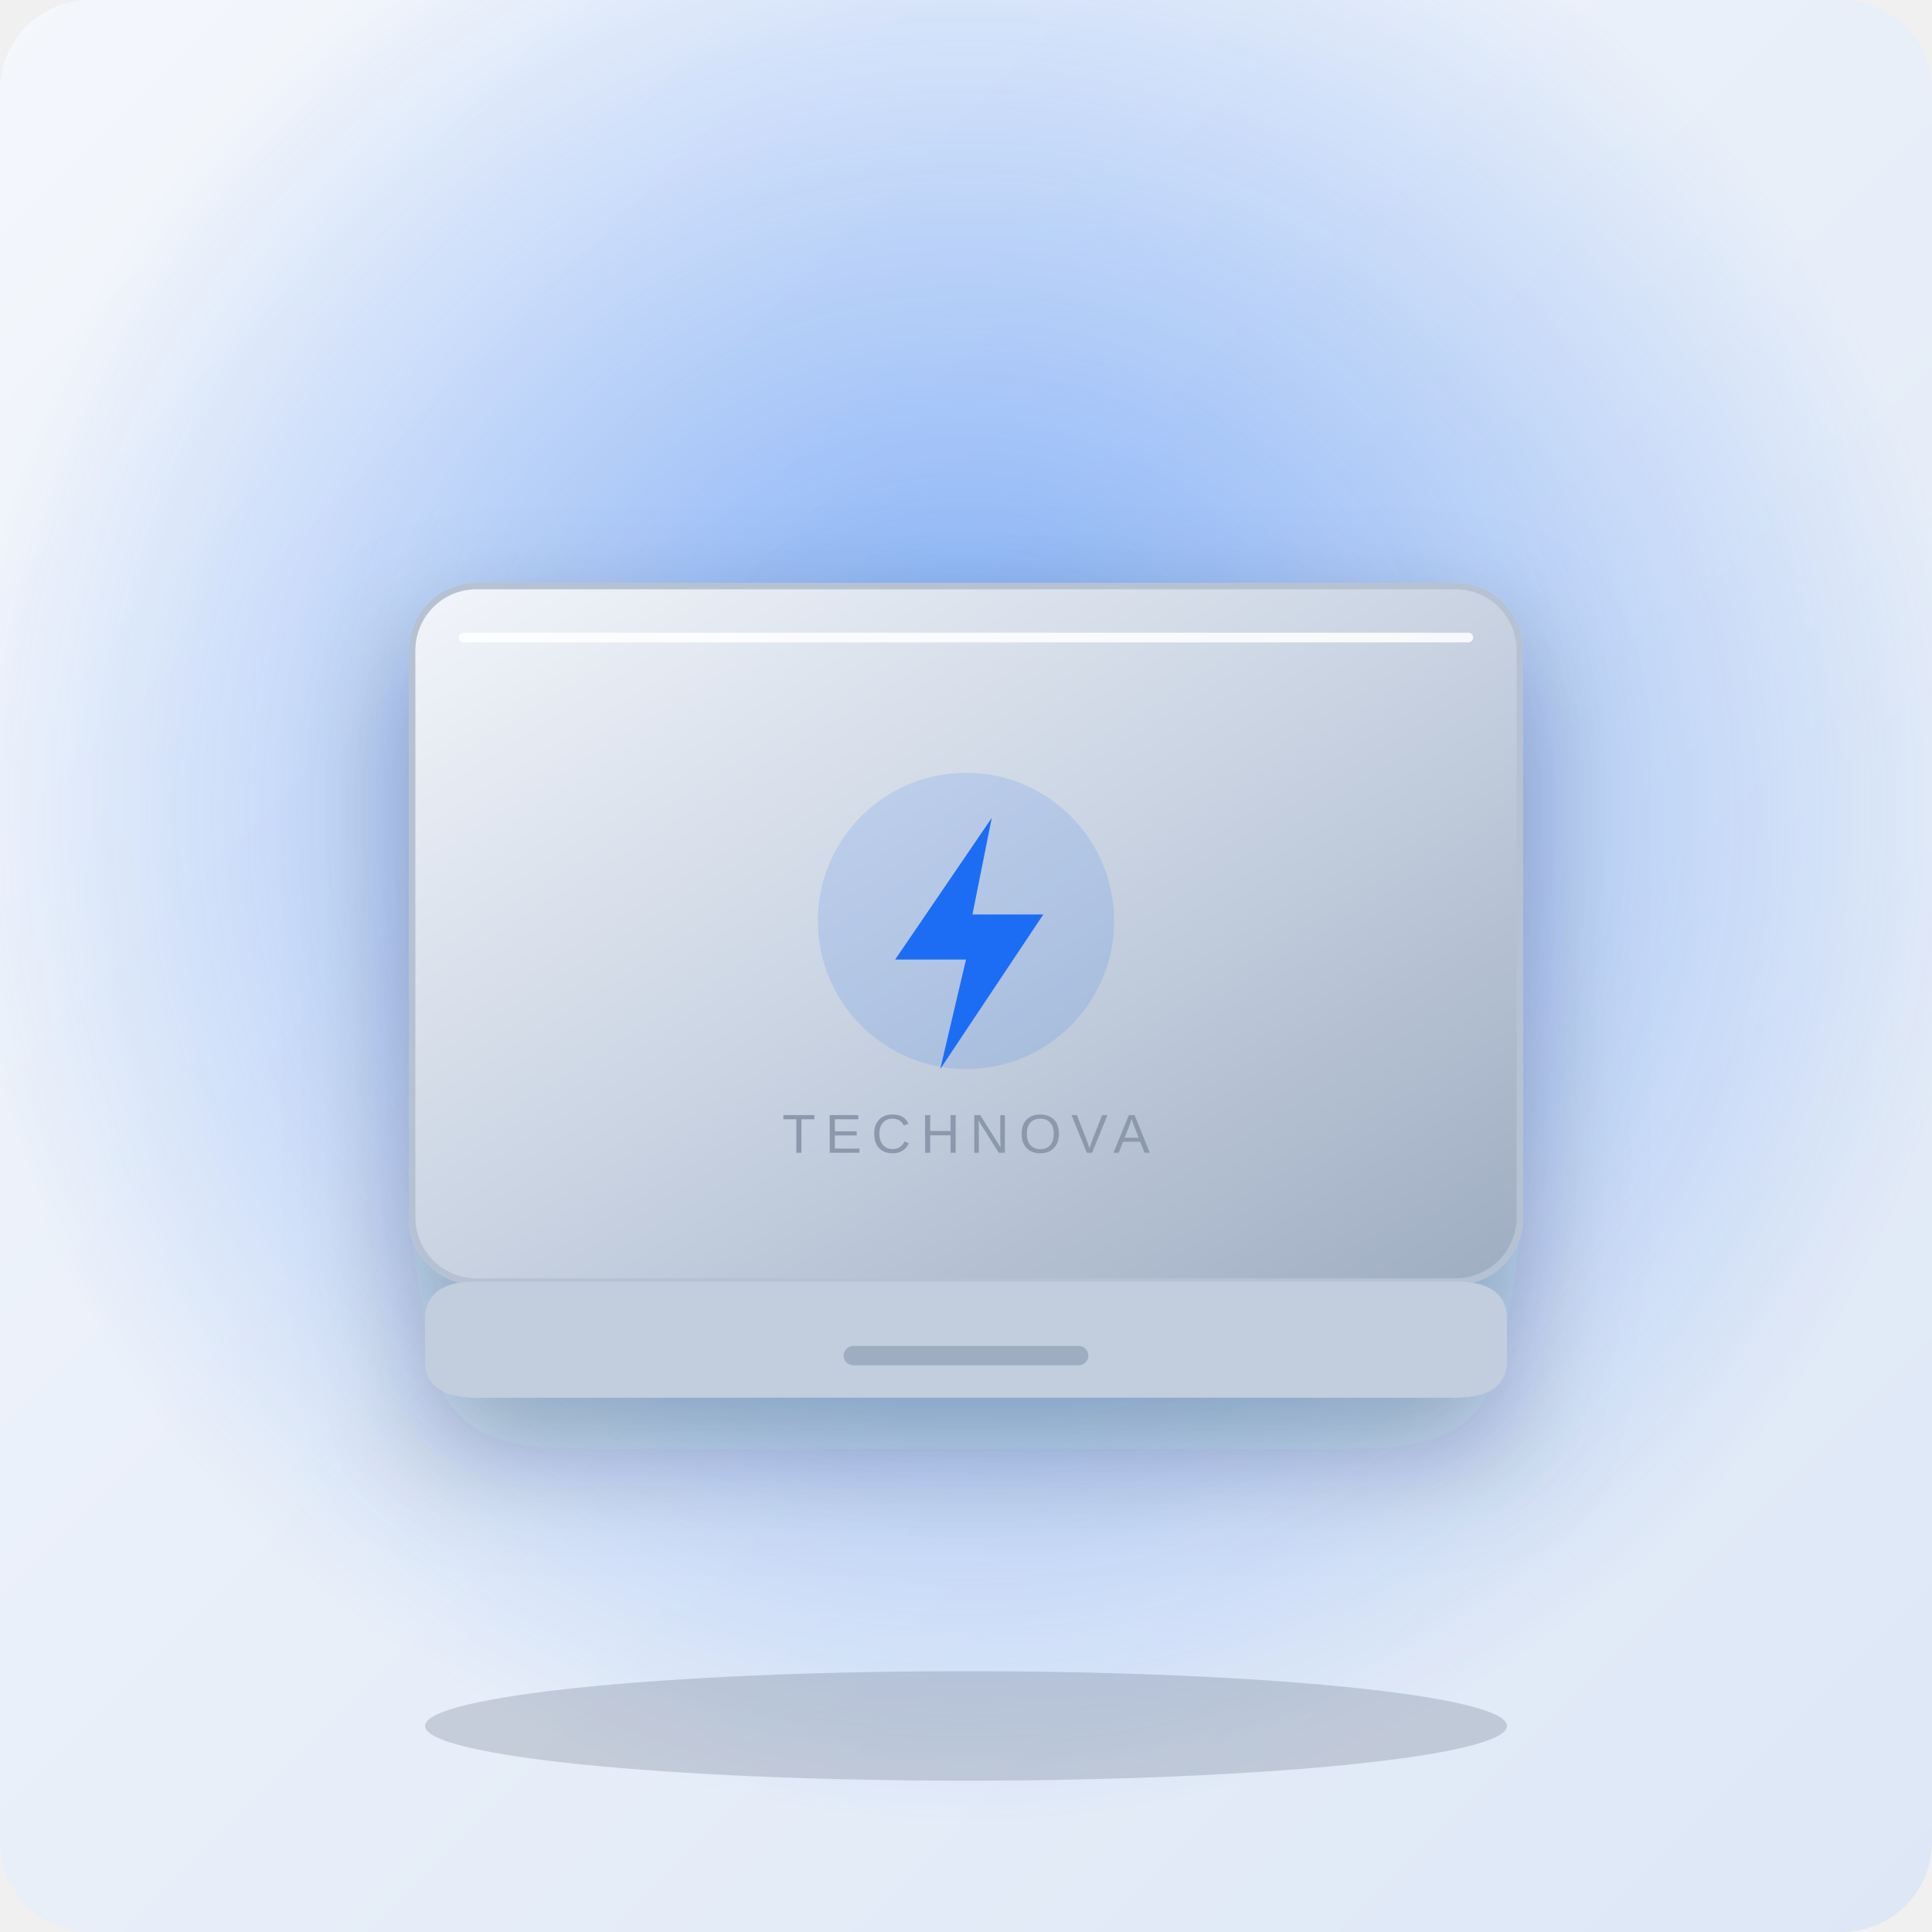
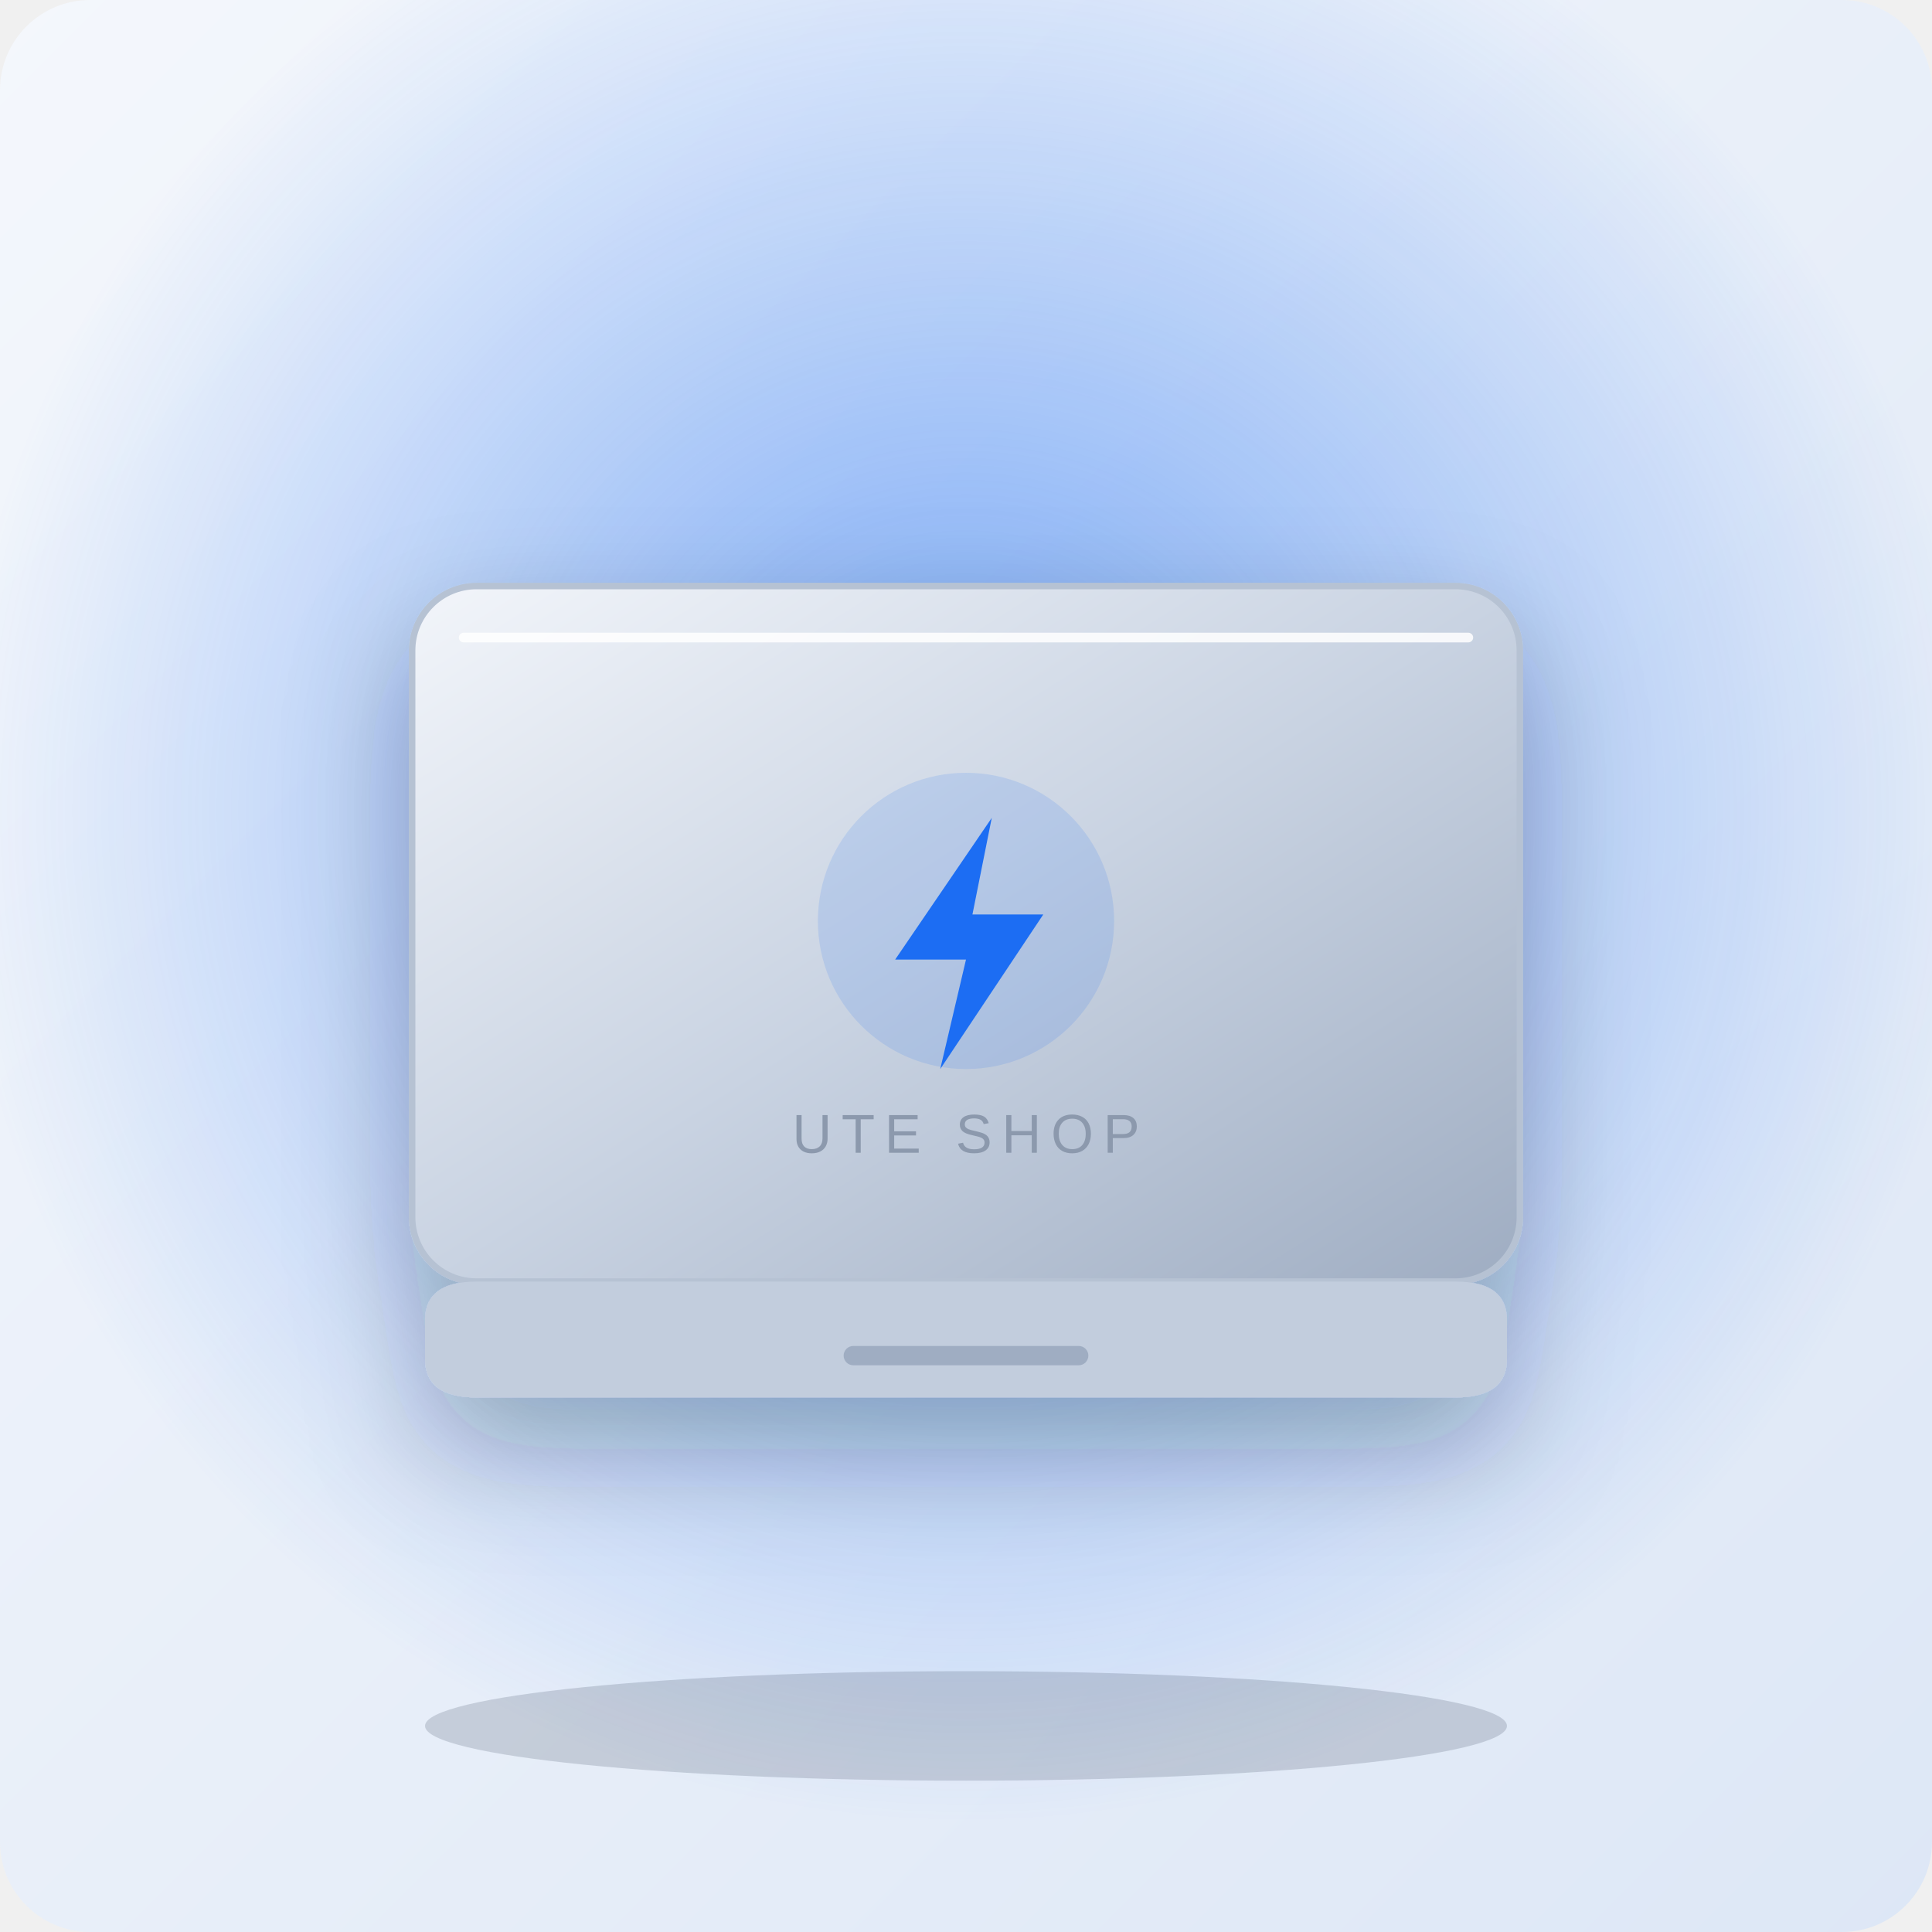
<svg xmlns="http://www.w3.org/2000/svg" viewBox="0 0 600 600" width="600" height="600" role="img">
  <defs>
    <linearGradient id="bg88935" x1="0" y1="0" x2="1" y2="1">
      <stop offset="0" stop-color="#f4f7fc" />
      <stop offset="1" stop-color="#dde7f6" />
    </linearGradient>
    <radialGradient id="gl88935" cx="50%" cy="42%" r="52%">
      <stop offset="0" stop-color="#1b6df3" stop-opacity=".55" />
      <stop offset="1" stop-color="#1b6df3" stop-opacity="0" />
    </radialGradient>
    <linearGradient id="scr88935" x1="0" y1="0" x2="1" y2="1">
      <stop offset="0" stop-color="#1b6df3" />
      <stop offset=".55" stop-color="#0f2f6b" />
      <stop offset="1" stop-color="#ff7a18" />
    </linearGradient>
    <linearGradient id="mtl88935" x1="0" y1="0" x2="1" y2="1">
      <stop offset="0" stop-color="#f2f5fa" />
      <stop offset=".5" stop-color="#c9d3e2" />
      <stop offset="1" stop-color="#9fadc2" />
    </linearGradient>
    <linearGradient id="drk88935" x1="0" y1="0" x2="1" y2="1">
      <stop offset="0" stop-color="#3b4658" />
      <stop offset="1" stop-color="#161d2b" />
    </linearGradient>
    <filter id="sh88935" x="-30%" y="-30%" width="160%" height="160%">
      <feDropShadow dx="0" dy="16" stdDeviation="18" flood-color="#0b1b34" flood-opacity=".28" />
    </filter>
  </defs>
  <rect width="600" height="600" rx="28" fill="url(#bg88935)" />
  <rect width="600" height="600" rx="28" fill="url(#gl88935)" />
  <g filter="url(#sh88935)">
    <rect x="128" y="182" width="344" height="216" rx="20" fill="url(#mtl88935)" />
    <rect x="128" y="182" width="344" height="216" rx="20" fill="none" stroke="#b6c2d3" stroke-width="2" />
    <path d="M148 398h304q16 0 16 12v12q0 12-16 12H148q-16 0-16-12v-12q0-12 16-12z" fill="#c2cddd" />
    <rect x="262" y="418" width="76" height="6" rx="3" fill="#9fadc2" />
    <path d="M144 198h312" stroke="#fff" stroke-width="3" stroke-linecap="round" opacity=".85" />
    <circle cx="300" cy="286" r="46" fill="#1b6df3" opacity=".14" />
    <path d="M308 254l-30 44h22l-8 34 32-48h-22z" fill="#1b6df3" />
-     <text x="300" y="358" font-family="Poppins,Arial" font-size="17" letter-spacing="3" fill="#8c99ad" text-anchor="middle">TECHNOVA</text>
+     <text x="300" y="358" font-family="Poppins,Arial" font-size="17" letter-spacing="3" fill="#8c99ad" text-anchor="middle">UTE SHOP</text>
  </g>
  <ellipse cx="300" cy="536" rx="168" ry="17" fill="#0b1b34" opacity=".16" />
</svg>
